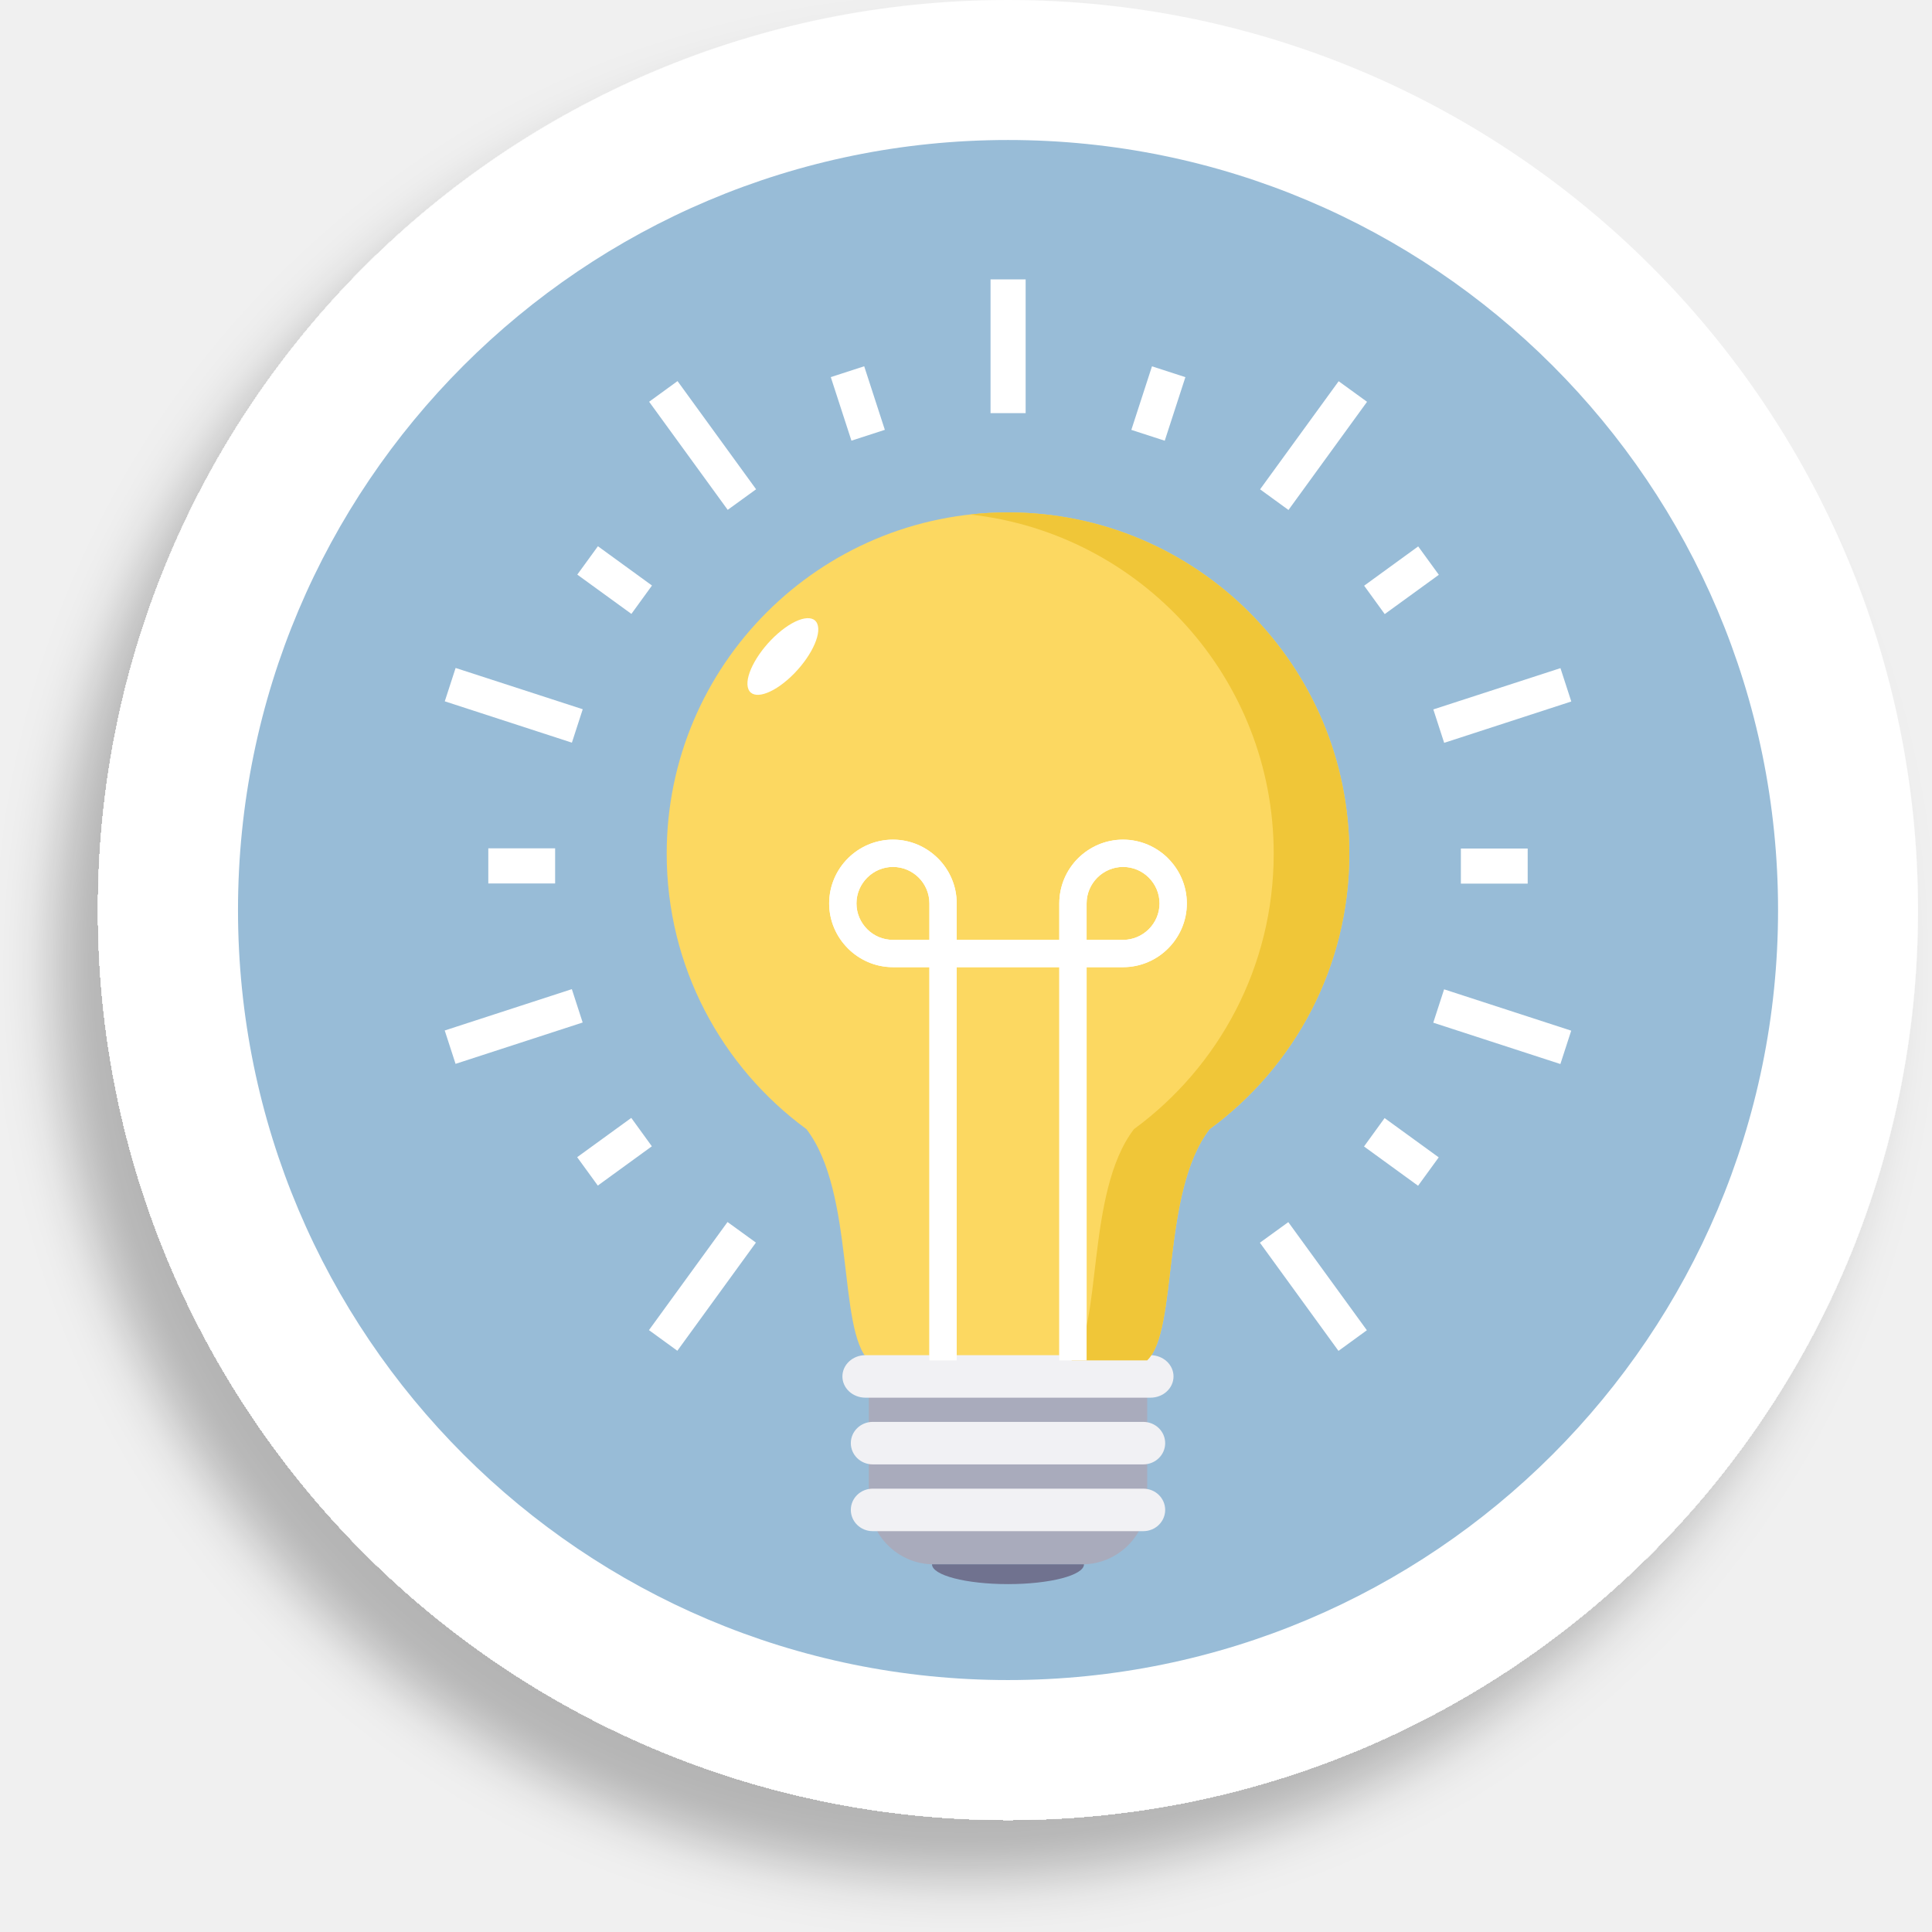
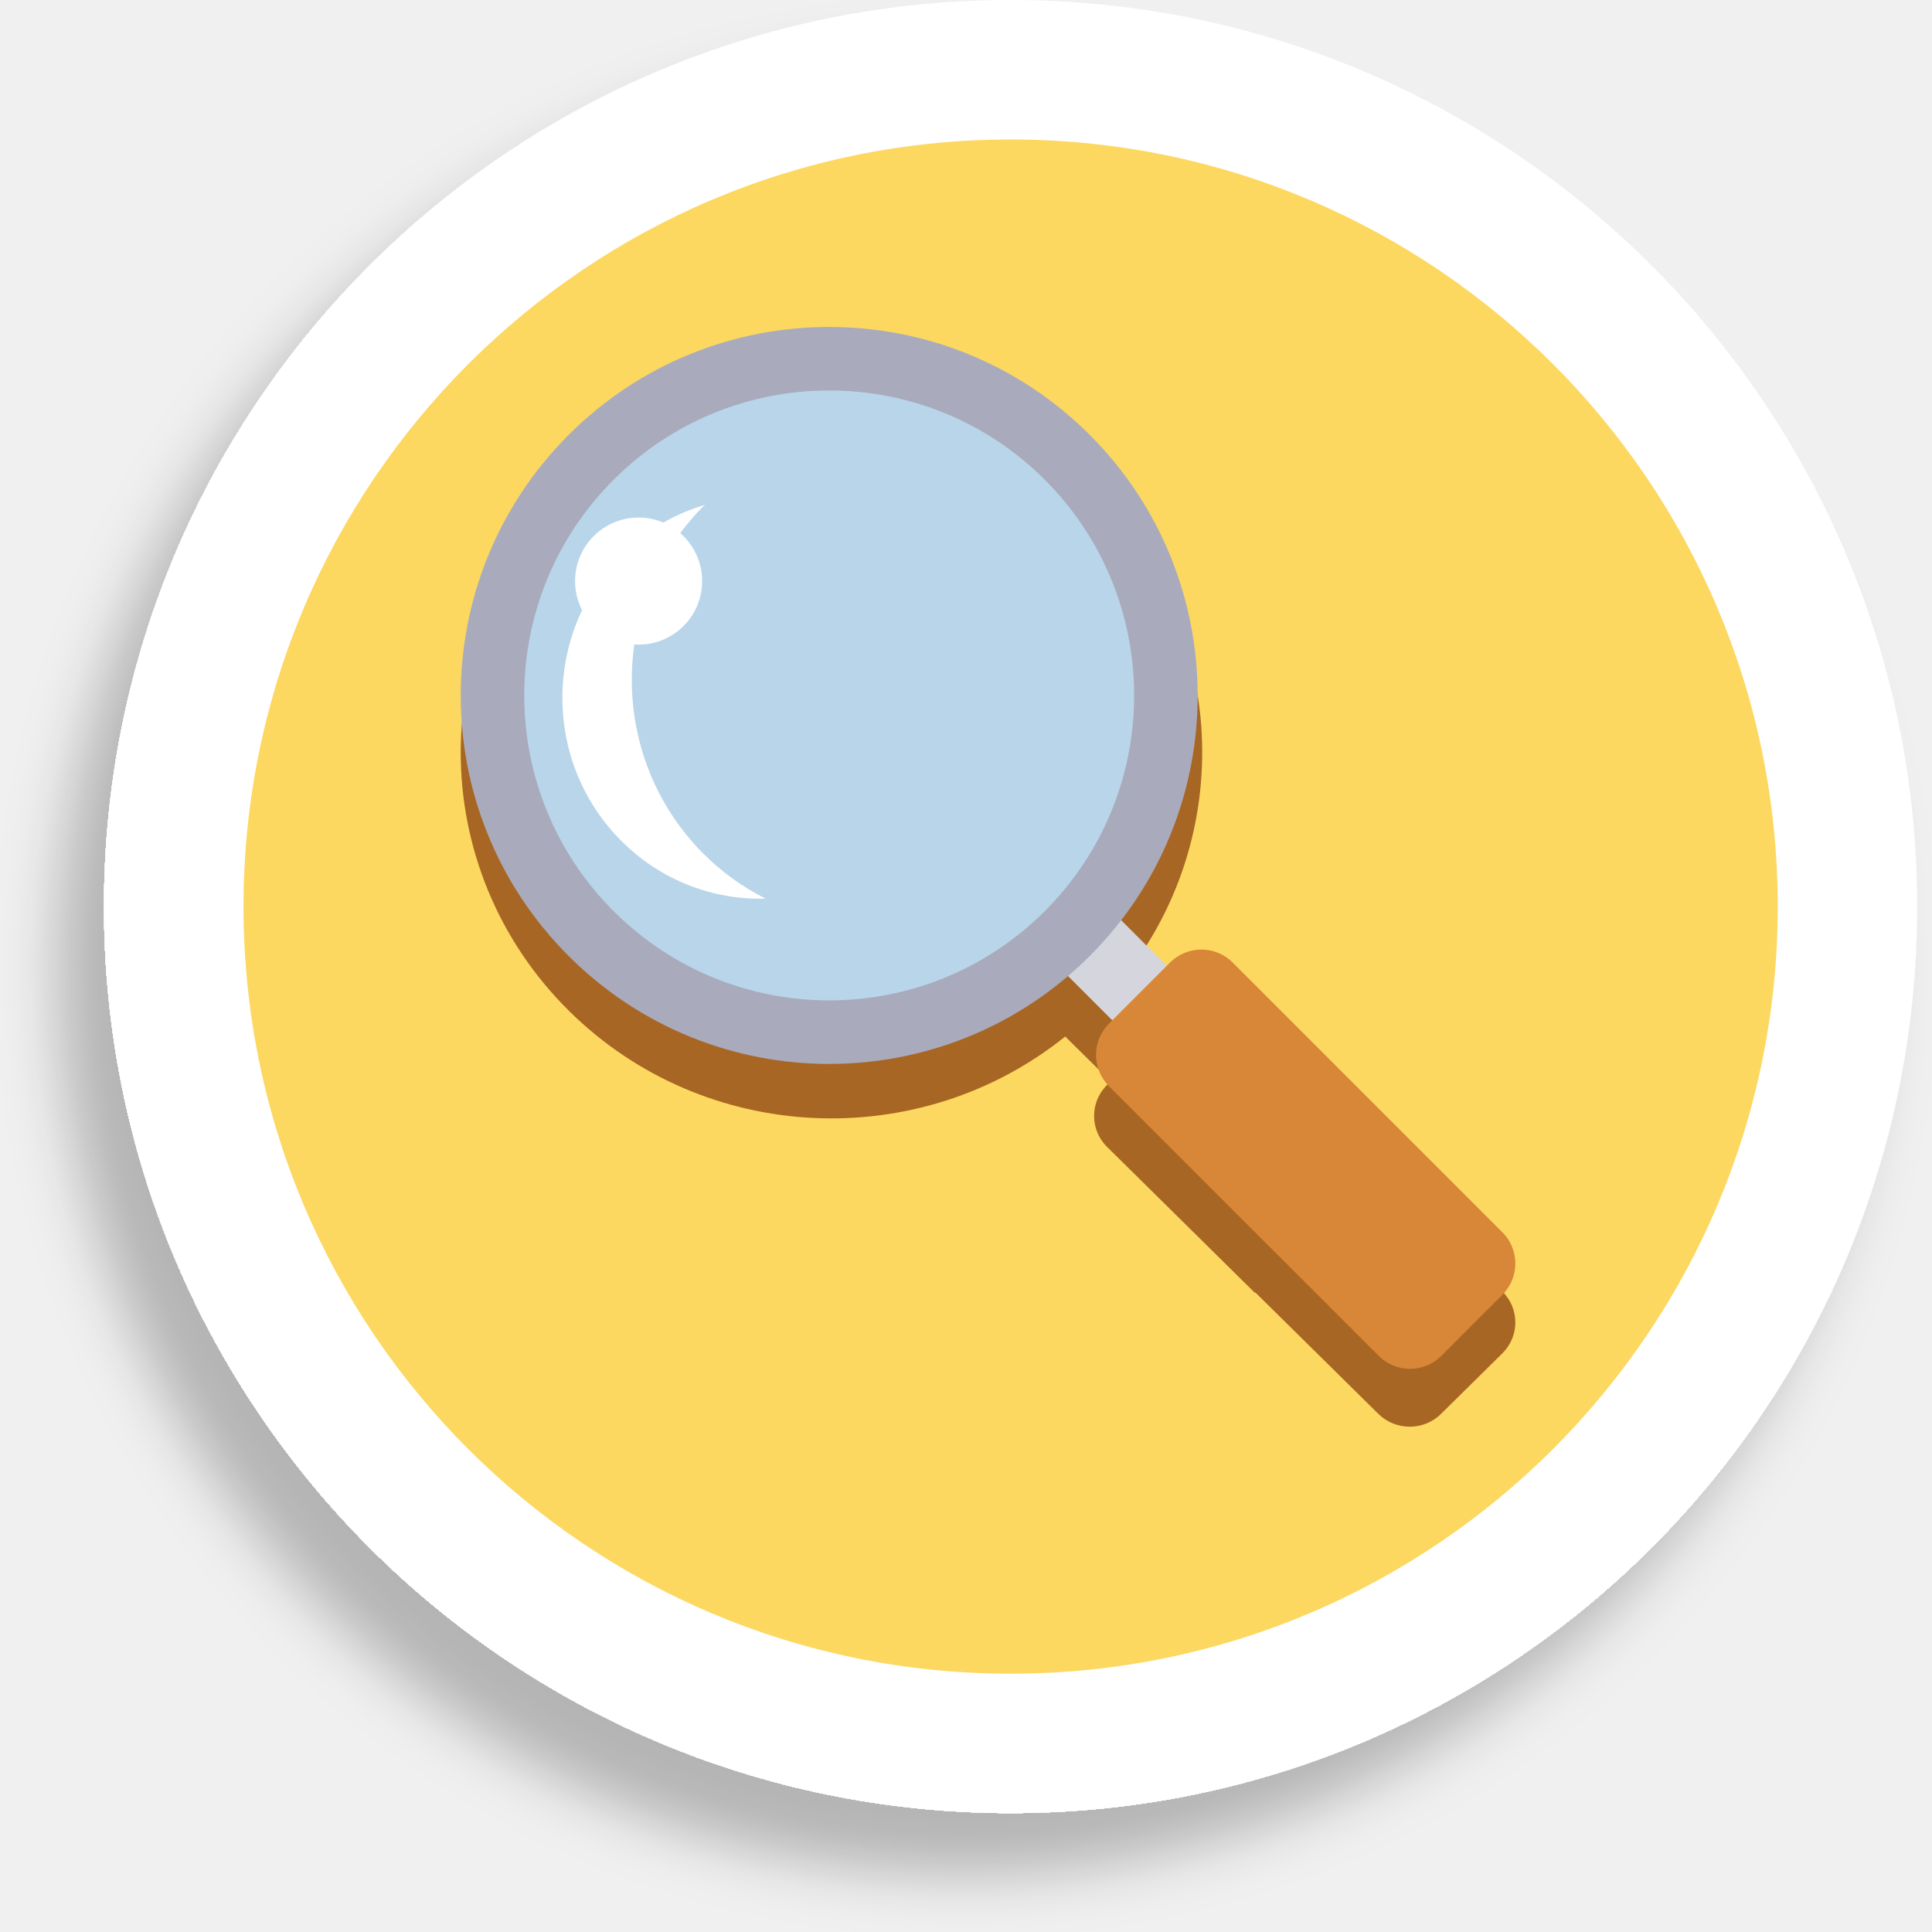
- <svg xmlns="http://www.w3.org/2000/svg" width="138" height="138" viewBox="0 0 138 138" fill="none">
-   <g filter="url(#filter0_d_40_819)">
-     <path d="M72 130C107.899 130 137 100.899 137 65C137 29.102 107.899 0 72 0C36.102 0 7 29.102 7 65C7 100.899 36.102 130 72 130Z" fill="white" />
+ <svg xmlns="http://www.w3.org/2000/svg" width="130" height="130" viewBox="0 0 130 130" fill="none">
+   <g filter="url(#filter0_d_152_176)">
+     <path d="M68 122C101.689 122 129 94.689 129 61C129 27.311 101.689 0 68 0C34.311 0 7 27.311 7 61C7 94.689 34.311 122 68 122Z" fill="white" />
  </g>
-   <g clip-path="url(#clip0_40_819)">
-     <path d="M72.002 120.004C102.379 120.004 127.004 95.379 127.004 65.002C127.004 34.625 102.379 10 72.002 10C41.625 10 17 34.625 17 65.002C17 95.379 41.625 120.004 72.002 120.004Z" fill="#98BCD7" />
-     <path fill-rule="evenodd" clip-rule="evenodd" d="M72.002 36.6C58.538 36.6 47.621 47.517 47.621 60.977C47.621 69.058 51.551 76.218 57.604 80.654C61.089 85.203 59.818 95.013 62.057 97.171H72.002H81.942C84.182 95.013 82.911 85.203 86.396 80.654C92.449 76.218 96.379 69.058 96.379 60.977C96.379 47.517 85.462 36.6 72.002 36.6Z" fill="#FCD861" />
-     <path fill-rule="evenodd" clip-rule="evenodd" d="M62.058 97.171H81.942V107.102C81.942 109.653 79.858 111.737 77.307 111.737H66.693C64.142 111.737 62.058 109.653 62.058 107.102V97.171Z" fill="#A9ABBC" />
-     <path d="M81.666 101.564H62.334C61.472 101.564 60.773 102.243 60.773 103.081C60.773 103.919 61.472 104.599 62.334 104.599H81.666C82.528 104.599 83.227 103.919 83.227 103.081C83.227 102.243 82.528 101.564 81.666 101.564Z" fill="#F1F1F4" />
-     <path fill-rule="evenodd" clip-rule="evenodd" d="M77.428 111.737C77.428 112.52 74.999 113.151 72.002 113.151C69.001 113.151 66.572 112.52 66.572 111.737H77.428Z" fill="#70728F" />
-     <path d="M67.363 67.134H76.637C77.178 67.134 77.615 67.57 77.615 68.111V97.171H75.665V69.084H68.336V97.171H66.386V68.111C66.386 67.57 66.822 67.134 67.363 67.134Z" fill="white" />
-     <path d="M80.217 59.974C81.467 59.974 82.608 60.488 83.434 61.31V61.314C84.26 62.14 84.774 63.277 84.774 64.531C84.774 65.785 84.26 66.922 83.434 67.748C82.612 68.573 81.471 69.084 80.217 69.084H76.914C76.572 69.084 76.261 68.945 76.032 68.721L76.028 68.716C75.803 68.487 75.664 68.176 75.664 67.834V64.531C75.664 63.277 76.174 62.136 77 61.31C77.826 60.488 78.963 59.974 80.217 59.974ZM82.059 62.689C81.588 62.218 80.935 61.924 80.217 61.924C79.504 61.924 78.851 62.218 78.38 62.689C77.908 63.164 77.614 63.813 77.614 64.531V67.134H80.217C80.935 67.134 81.584 66.84 82.059 66.368C82.53 65.897 82.824 65.244 82.824 64.531C82.824 63.813 82.53 63.16 82.059 62.689Z" fill="white" />
-     <path d="M63.783 61.924C63.065 61.924 62.416 62.218 61.945 62.689C61.47 63.164 61.176 63.813 61.176 64.531C61.176 65.249 61.47 65.897 61.941 66.368L61.945 66.373C62.412 66.844 63.065 67.134 63.783 67.134H66.386V64.531C66.386 63.813 66.096 63.16 65.625 62.689C65.153 62.218 64.501 61.924 63.783 61.924ZM60.566 61.31C61.388 60.488 62.529 59.974 63.783 59.974C65.032 59.974 66.169 60.488 66.995 61.31L67 61.314C67.826 62.14 68.336 63.277 68.336 64.531V67.834C68.336 68.18 68.197 68.491 67.972 68.721H67.968C67.743 68.945 67.432 69.084 67.09 69.084H63.783C62.533 69.084 61.396 68.573 60.57 67.748L60.566 67.743C59.74 66.918 59.226 65.78 59.226 64.531C59.226 63.277 59.74 62.136 60.566 61.31Z" fill="white" />
-     <path d="M82.18 96.799H61.815C60.908 96.799 60.172 97.478 60.172 98.317C60.172 99.155 60.908 99.834 61.815 99.834H82.18C83.088 99.834 83.823 99.155 83.823 98.317C83.823 97.478 83.088 96.799 82.18 96.799Z" fill="#F1F1F4" />
-     <path d="M81.666 106.333H62.334C61.472 106.333 60.773 107.012 60.773 107.85C60.773 108.689 61.472 109.368 62.334 109.368H81.666C82.528 109.368 83.227 108.689 83.227 107.85C83.227 107.012 82.528 106.333 81.666 106.333Z" fill="#F1F1F4" />
-     <path fill-rule="evenodd" clip-rule="evenodd" d="M72.002 36.6C71.085 36.6 70.186 36.651 69.3 36.751C81.493 38.096 90.979 48.429 90.979 60.977C90.979 69.058 87.049 76.218 80.996 80.654C77.511 85.203 78.782 95.013 76.542 97.171H81.942C84.182 95.013 82.911 85.203 86.396 80.654C92.449 76.218 96.379 69.058 96.379 60.977C96.379 47.517 85.462 36.6 72.002 36.6Z" fill="#F0C638" />
-     <path d="M67.363 67.134H76.637C77.178 67.134 77.615 67.57 77.615 68.111V97.171H75.665V69.084H68.336V97.171H66.386V68.111C66.386 67.57 66.822 67.134 67.363 67.134Z" fill="white" />
-     <path d="M80.217 59.974C81.467 59.974 82.608 60.488 83.434 61.31V61.314C84.26 62.14 84.774 63.277 84.774 64.531C84.774 65.785 84.26 66.922 83.434 67.748C82.612 68.573 81.471 69.084 80.217 69.084H76.914C76.572 69.084 76.261 68.945 76.032 68.721L76.028 68.716C75.803 68.487 75.664 68.176 75.664 67.834V64.531C75.664 63.277 76.174 62.136 77 61.31C77.826 60.488 78.963 59.974 80.217 59.974ZM82.059 62.689C81.588 62.218 80.935 61.924 80.217 61.924C79.504 61.924 78.851 62.218 78.38 62.689C77.908 63.164 77.614 63.813 77.614 64.531V67.134H80.217C80.935 67.134 81.584 66.84 82.059 66.368C82.53 65.897 82.824 65.244 82.824 64.531C82.824 63.813 82.53 63.16 82.059 62.689Z" fill="white" />
-     <path d="M63.783 61.924C63.065 61.924 62.416 62.218 61.945 62.689C61.47 63.164 61.176 63.813 61.176 64.531C61.176 65.249 61.47 65.897 61.941 66.368L61.945 66.373C62.412 66.844 63.065 67.134 63.783 67.134H66.386V64.531C66.386 63.813 66.096 63.16 65.625 62.689C65.153 62.218 64.501 61.924 63.783 61.924ZM60.566 61.31C61.388 60.488 62.529 59.974 63.783 59.974C65.032 59.974 66.169 60.488 66.995 61.31L67 61.314C67.826 62.14 68.336 63.277 68.336 64.531V67.834C68.336 68.18 68.197 68.491 67.972 68.721H67.968C67.743 68.945 67.432 69.084 67.09 69.084H63.783C62.533 69.084 61.396 68.573 60.57 67.748L60.566 67.743C59.74 66.918 59.226 65.78 59.226 64.531C59.226 63.277 59.74 62.136 60.566 61.31Z" fill="white" />
-     <path d="M56.262 48.547C57.646 47.342 58.615 45.625 58.425 44.712C58.235 43.798 56.958 44.035 55.574 45.24C54.19 46.445 53.221 48.162 53.411 49.075C53.601 49.989 54.877 49.752 56.262 48.547Z" fill="white" />
-     <path fill-rule="evenodd" clip-rule="evenodd" d="M70.753 19.957H73.26V29.509H70.753V19.957ZM82.284 26.166L84.671 26.94L83.196 31.48L80.81 30.706L82.284 26.166ZM95.618 27.23L97.646 28.7L92.034 36.427L90.006 34.952L95.618 27.23ZM101.3 39.029L102.774 41.057L98.909 43.863L97.439 41.836L101.3 39.029ZM111.461 47.724L112.235 50.107L103.155 53.06L102.381 50.673L111.461 47.724ZM109.121 60.609V63.117H104.348V60.609H109.121ZM112.23 73.619L111.456 76.002L102.376 73.049L103.15 70.666L112.23 73.619ZM102.766 82.669L101.291 84.697L97.43 81.891L98.9 79.863L102.766 82.669ZM97.633 95.017L95.606 96.492L89.993 88.765L92.021 87.295L97.633 95.017ZM48.382 96.483L46.354 95.009L51.966 87.287L53.994 88.757L48.382 96.483ZM42.7 84.684L41.226 82.656L45.091 79.85L46.561 81.878L42.7 84.684ZM32.54 75.989L31.766 73.606L40.846 70.653L41.619 73.036L32.54 75.989ZM34.879 63.104V60.596H39.652V63.104H34.879ZM31.77 50.094L32.544 47.712L41.624 50.66L40.85 53.047L31.77 50.094ZM41.235 41.044L42.709 39.017L46.57 41.823L45.1 43.85L41.235 41.044ZM46.367 28.696L48.395 27.221L54.007 34.948L51.979 36.418L46.367 28.696ZM59.342 26.936L61.729 26.162L63.203 30.702L60.817 31.476L59.342 26.936Z" fill="white" />
+   <g clip-path="url(#clip0_152_176)">
+     <path d="M68.002 112.619C96.51 112.619 119.62 89.51 119.62 61.002C119.62 32.495 96.51 9.385 68.002 9.385C39.495 9.385 16.385 32.495 16.385 61.002C16.385 89.51 39.495 112.619 68.002 112.619Z" fill="#FCD861" />
+     <path d="M82.837 68.934C81.672 67.783 79.782 67.783 78.616 68.934L78.374 69.174L75.314 66.152C83.291 56.477 82.715 42.219 73.587 33.208C63.845 23.589 48.05 23.589 38.307 33.208C28.564 42.827 28.564 58.421 38.307 68.04C47.435 77.052 61.877 77.621 71.675 69.745L74.735 72.765L74.492 73.005C73.327 74.155 73.327 76.022 74.492 77.172L84.439 86.993C87.723 84.812 90.714 82.225 93.34 79.303L82.837 68.934Z" fill="#A86624" />
+     <path d="M101.09 86.898C102.255 88.048 102.255 89.914 101.09 91.065L96.965 95.136C95.8 96.288 93.91 96.288 92.745 95.136L74.539 77.163C73.374 76.012 73.374 74.147 74.539 72.996L78.664 68.924C79.829 67.774 81.719 67.774 82.884 68.924L101.09 86.898Z" fill="#A86624" />
+     <path d="M80.949 67.427C81.741 68.219 81.563 69.682 80.55 70.695C79.538 71.708 78.074 71.887 77.282 71.094L70.824 64.636C70.032 63.844 70.21 62.381 71.222 61.368C72.235 60.355 73.699 60.176 74.491 60.969L80.949 67.427Z" fill="#D4D5DD" />
+     <path d="M73.327 29.262C63.644 19.579 47.945 19.579 38.263 29.262C28.579 38.945 28.579 54.645 38.263 64.326C47.945 74.01 63.644 74.01 73.327 64.326C83.009 54.643 83.009 38.946 73.327 29.262Z" fill="#A9ABBC" />
+     <path d="M70.304 32.285C62.291 24.271 49.298 24.271 41.285 32.285C33.272 40.299 33.272 53.291 41.285 61.304C49.298 69.317 62.291 69.317 70.304 61.304C78.317 53.291 78.317 40.299 70.304 32.285Z" fill="#B9D5EA" />
+     <path d="M101.092 82.917C102.254 84.078 102.254 85.962 101.092 87.124L96.979 91.236C95.818 92.399 93.934 92.399 92.772 91.236L74.62 73.085C73.459 71.923 73.459 70.04 74.62 68.877L78.733 64.765C79.895 63.604 81.779 63.604 82.941 64.765L101.092 82.917Z" fill="#D78737" />
+     <path d="M47.251 57.363C40.933 50.952 40.933 40.558 47.251 34.147C47.312 34.087 47.374 34.03 47.435 33.97C45.352 34.585 43.386 35.724 41.743 37.392C36.538 42.673 36.538 51.235 41.743 56.517C44.435 59.248 47.991 60.564 51.519 60.469C49.979 59.696 48.533 58.664 47.251 57.363Z" fill="white" />
+     <path d="M47.245 39.101C47.245 36.738 45.331 34.825 42.97 34.825C40.609 34.825 38.695 36.738 38.695 39.101C38.695 41.462 40.609 43.374 42.97 43.374C45.331 43.375 47.245 41.462 47.245 39.101Z" fill="white" />
  </g>
  <defs>
-     <filter id="filter0_d_40_819" x="0" y="0" width="138" height="138" filterUnits="userSpaceOnUse" color-interpolation-filters="sRGB">
+     <filter id="filter0_d_152_176" x="0" y="0" width="130" height="130" filterUnits="userSpaceOnUse" color-interpolation-filters="sRGB">
      <feFlood flood-opacity="0" result="BackgroundImageFix" />
      <feColorMatrix in="SourceAlpha" type="matrix" values="0 0 0 0 0 0 0 0 0 0 0 0 0 0 0 0 0 0 127 0" result="hardAlpha" />
      <feOffset dx="-3" dy="4" />
      <feGaussianBlur stdDeviation="2" />
      <feComposite in2="hardAlpha" operator="out" />
      <feColorMatrix type="matrix" values="0 0 0 0 0 0 0 0 0 0 0 0 0 0 0 0 0 0 0.25 0" />
-       <feBlend mode="normal" in2="BackgroundImageFix" result="effect1_dropShadow_40_819" />
-       <feBlend mode="normal" in="SourceGraphic" in2="effect1_dropShadow_40_819" result="shape" />
+       <feBlend mode="normal" in2="BackgroundImageFix" result="effect1_dropShadow_152_176" />
+       <feBlend mode="normal" in="SourceGraphic" in2="effect1_dropShadow_152_176" result="shape" />
    </filter>
-     <clipPath id="clip0_40_819">
-       <rect width="110" height="110" fill="white" transform="translate(17 10)" />
+     <clipPath id="clip0_152_176">
+       <rect width="103.231" height="103.231" fill="white" transform="translate(16.3848 9.38464)" />
    </clipPath>
  </defs>
</svg>
